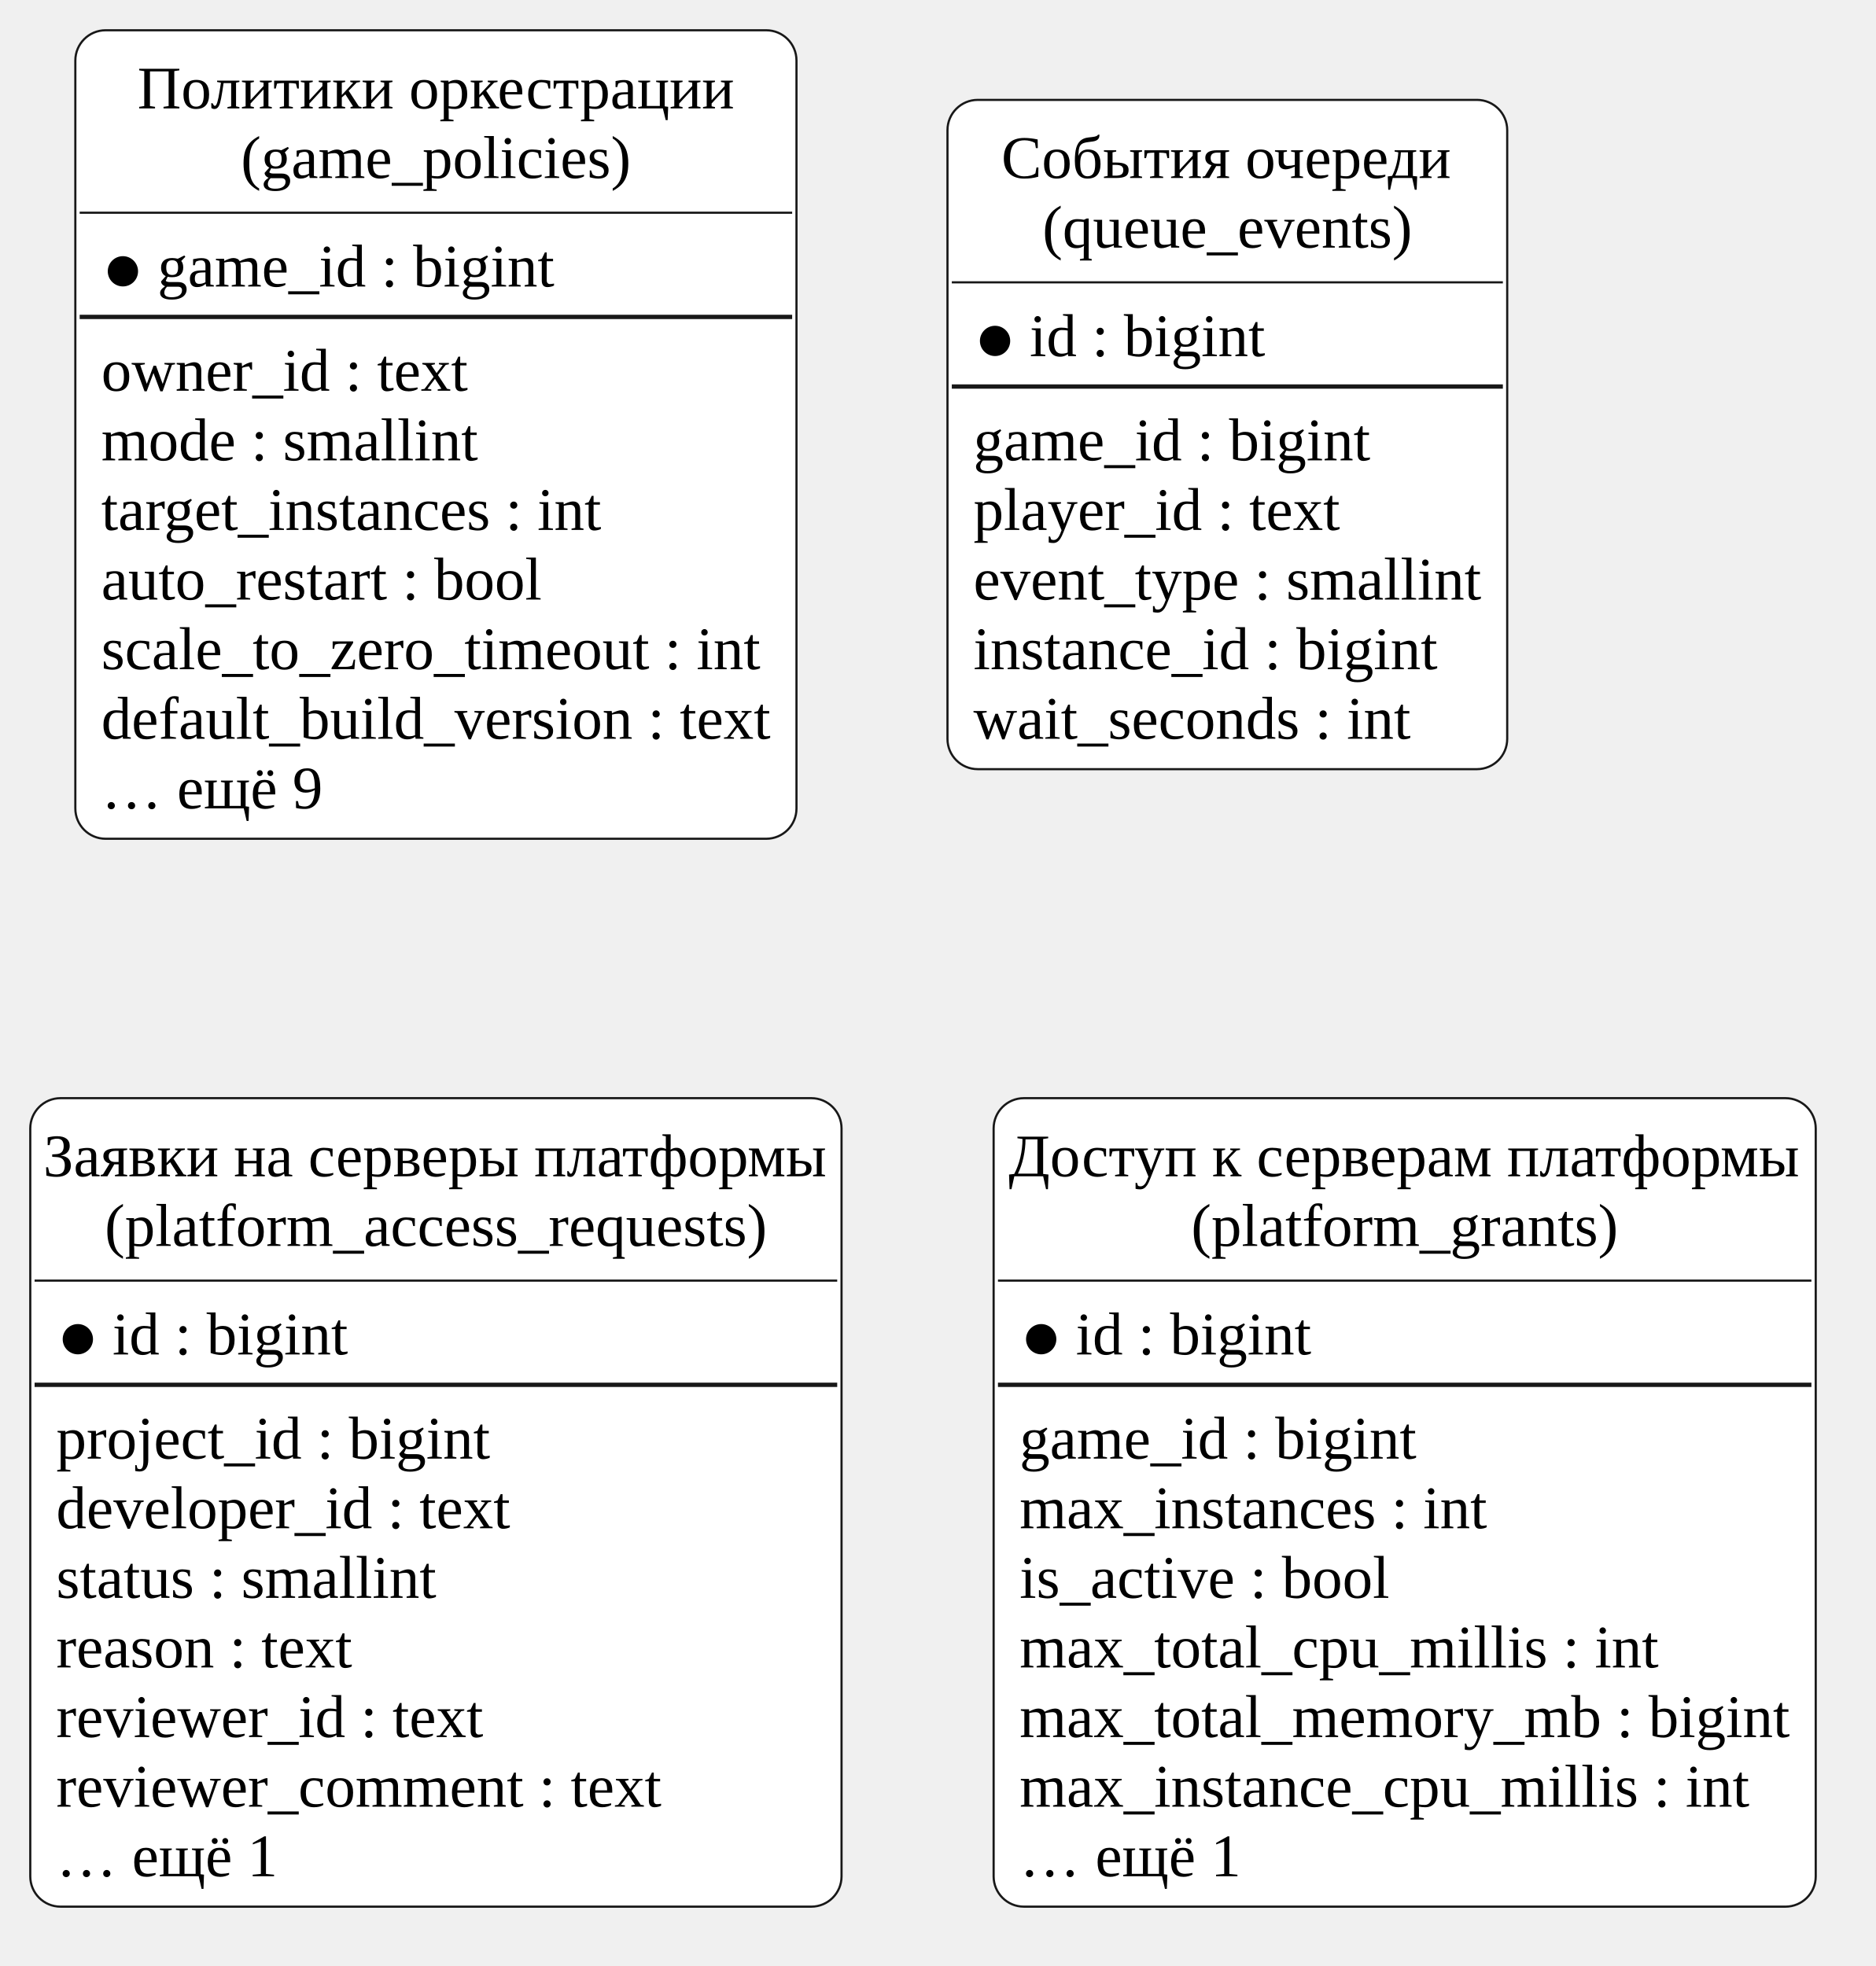
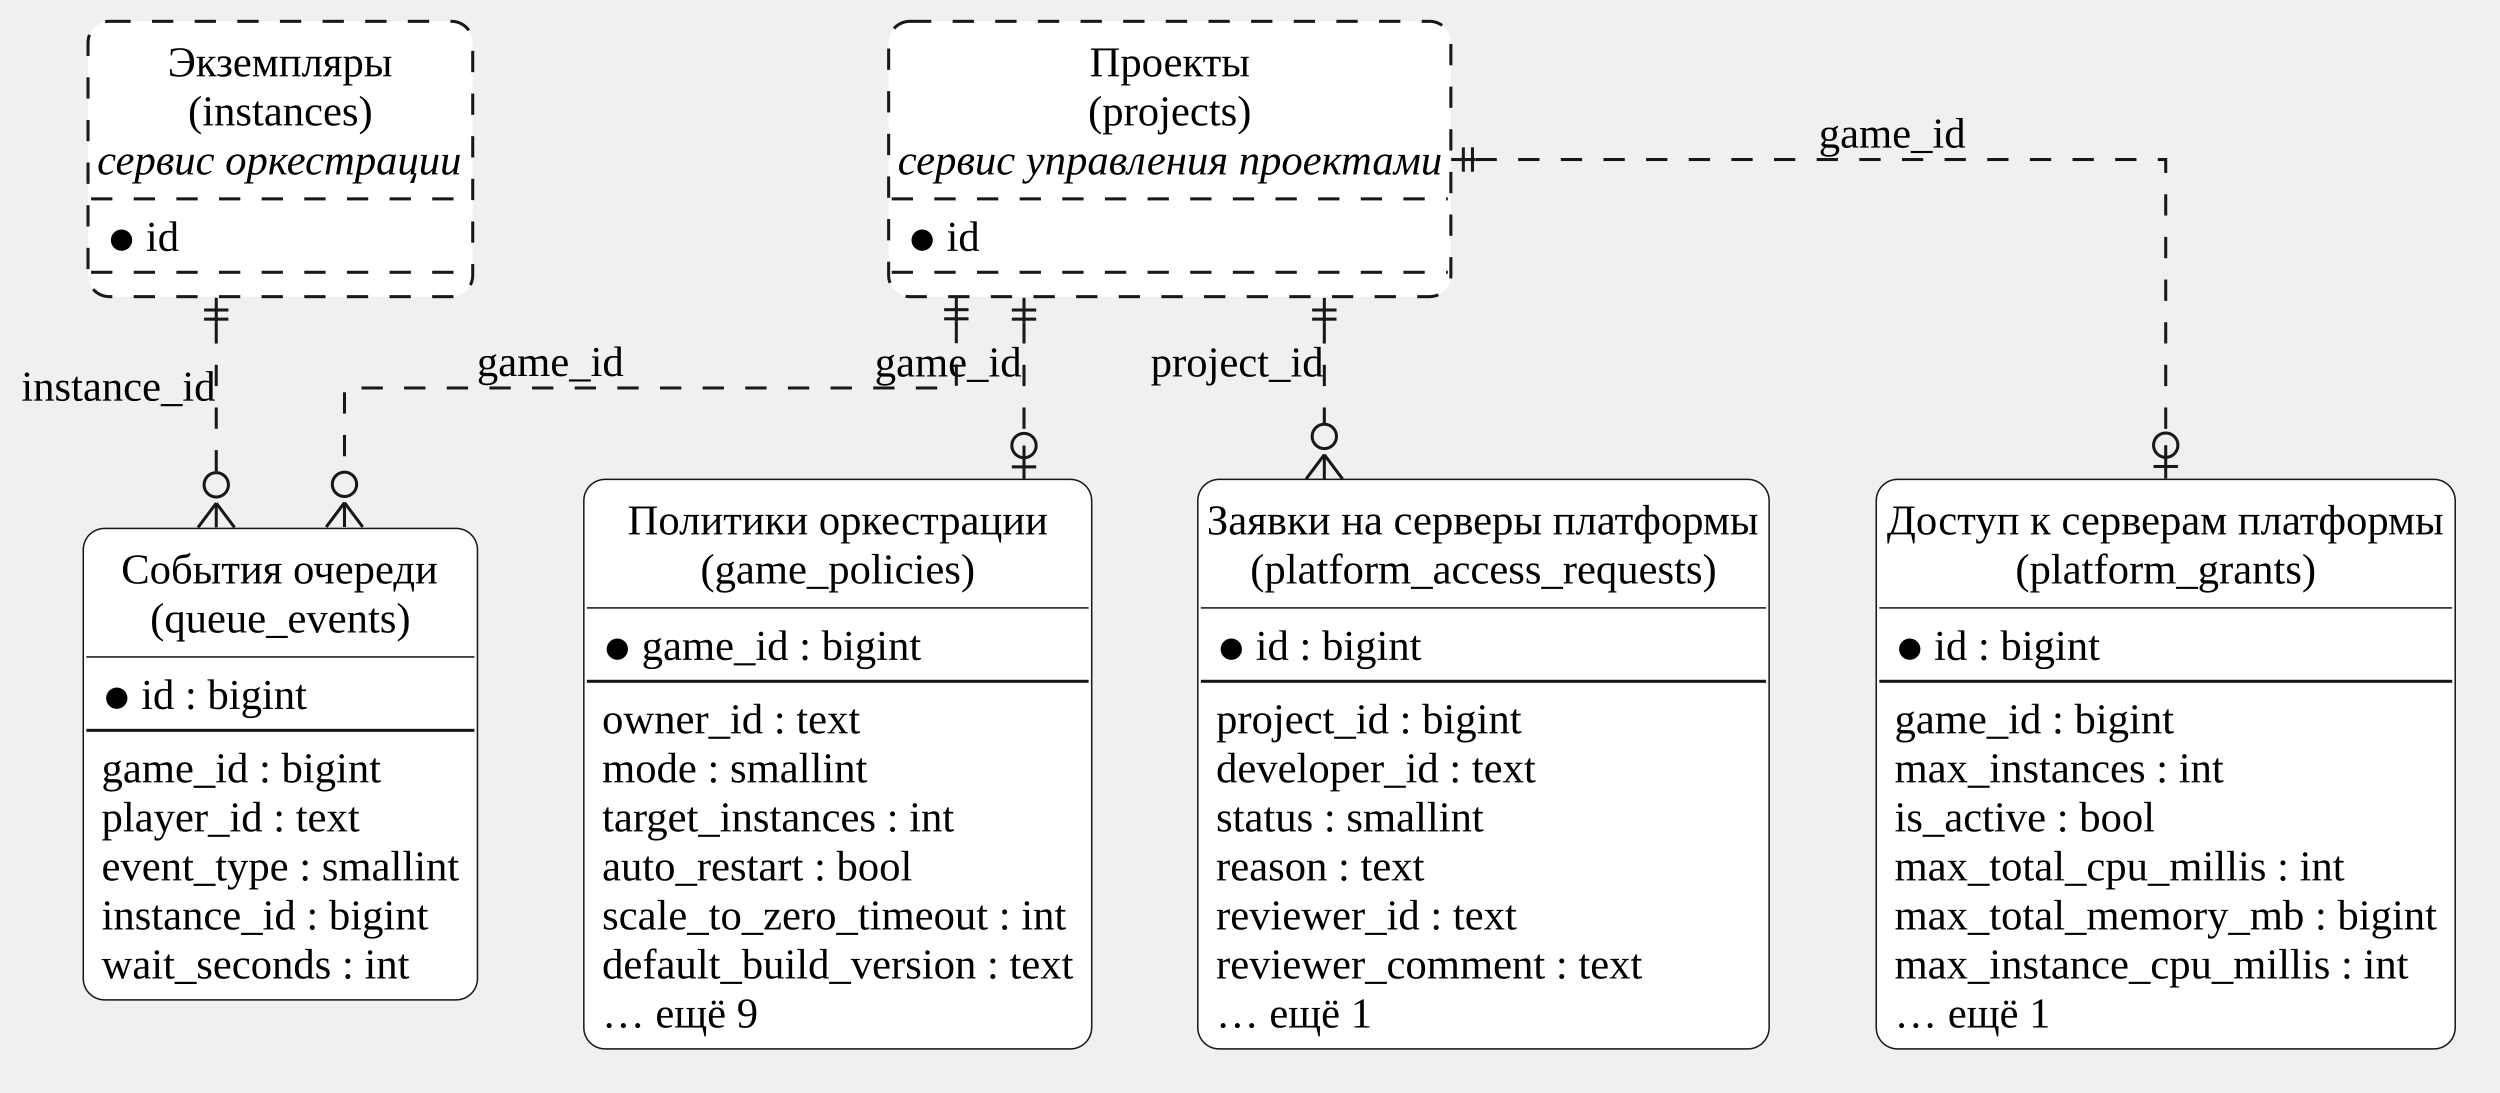
- <svg xmlns="http://www.w3.org/2000/svg" contentStyleType="text/css" data-diagram-type="CLASS" height="1042.708px" preserveAspectRatio="none" style="width:994px;height:1042px;background:#FFFFFF;" version="1.1" viewBox="0 0 994 1042" width="994.583px" zoomAndPan="magnify">
+ <svg xmlns="http://www.w3.org/2000/svg" version="1.1" data-diagram-type="CLASS" style="width:1881px;height:822px;background:#FFFFFF;" width="1881.458px" height="822.708px" viewBox="0 0 1881 822" zoomAndPan="magnify" preserveAspectRatio="none" contentStyleType="text/css">
  <defs />
-   <g>
-     <g class="entity" data-qualified-name="game_policies" data-source-line="5" id="ent0001">
-       <rect fill="#FFFFFF" height="428.51" rx="16.042" ry="16.042" style="stroke:#181818;stroke-width:1.146;" width="382.124" x="39.921" y="16.042" />
-       <text fill="#000000" font-family="'Times New Roman'" font-size="32.083" lengthAdjust="spacing" textLength="316.322" x="72.822" y="57.453">Политики оркестрации</text>
-       <text fill="#000000" font-family="'Times New Roman'" font-size="32.083" lengthAdjust="spacing" textLength="206.677" x="127.644" y="94.346">(game_policies)</text>
-       <line style="stroke:#181818;stroke-width:1.146;" x1="42.212" x2="419.753" y1="112.744" y2="112.744" />
+   <g font-family="sans-serif" lengthAdjust="spacing">
+     <g class="entity" data-qualified-name="game_policies" id="ent0001" data-source-line="5">
+       <rect x="439.267" y="360.685" width="382.124" height="428.51" fill="#FFF" style="stroke:#181818;stroke-width:1.146;" rx="16.042" ry="16.042" />
+       <text x="472.168" y="402.097" fill="#000" font-size="32.083" textLength="316.322" font-family="'Times New Roman'">Политики оркестрации</text>
+       <text x="526.99" y="438.989" fill="#000" font-size="32.083" textLength="206.677" font-family="'Times New Roman'">(game_policies)</text>
+       <line x1="441.558" y1="457.387" x2="819.099" y2="457.387" style="stroke:#181818;stroke-width:1.146;" />
      <g data-visibility-modifier="IE_MANDATORY">
-         <ellipse cx="65.129" cy="143.794" fill="#000000" rx="6.875" ry="6.875" style="stroke:#000000;stroke-width:2.292;" />
+         <ellipse cx="464.475" cy="488.438" rx="6.875" ry="6.875" fill="#000" style="stroke:#000;stroke-width:2.292;" />
      </g>
-       <text fill="#000000" font-family="'Times New Roman'" font-size="32.083" lengthAdjust="spacing" textLength="210.296" x="83.463" y="151.863">game_id : bigint</text>
-       <line style="stroke:#181818;stroke-width:2.292;" x1="42.212" x2="419.753" y1="167.97" y2="167.97" />
-       <text fill="#000000" font-family="'Times New Roman'" font-size="32.083" lengthAdjust="spacing" textLength="194.239" x="53.671" y="207.089">owner_id : text</text>
-       <text fill="#000000" font-family="'Times New Roman'" font-size="32.083" lengthAdjust="spacing" textLength="199.612" x="53.671" y="243.982">mode : smallint</text>
-       <text fill="#000000" font-family="'Times New Roman'" font-size="32.083" lengthAdjust="spacing" textLength="265.502" x="53.671" y="280.875">target_instances : int</text>
-       <text fill="#000000" font-family="'Times New Roman'" font-size="32.083" lengthAdjust="spacing" textLength="233.434" x="53.671" y="317.767">auto_restart : bool</text>
-       <text fill="#000000" font-family="'Times New Roman'" font-size="32.083" lengthAdjust="spacing" textLength="349.251" x="53.671" y="354.66">scale_to_zero_timeout : int</text>
-       <text fill="#000000" font-family="'Times New Roman'" font-size="32.083" lengthAdjust="spacing" textLength="354.624" x="53.671" y="391.553">default_build_version : text</text>
-       <text fill="#000000" font-family="'Times New Roman'" font-size="32.083" lengthAdjust="spacing" textLength="117.352" x="53.671" y="428.445">… ещё 9</text>
+       <text x="482.808" y="496.507" fill="#000" font-size="32.083" textLength="210.296" font-family="'Times New Roman'">game_id : bigint</text>
+       <line x1="441.558" y1="512.614" x2="819.099" y2="512.614" style="stroke:#181818;stroke-width:2.292;" />
+       <text x="453.017" y="551.733" fill="#000" font-size="32.083" textLength="194.239" font-family="'Times New Roman'">owner_id : text</text>
+       <text x="453.017" y="588.626" fill="#000" font-size="32.083" textLength="199.612" font-family="'Times New Roman'">mode : smallint</text>
+       <text x="453.017" y="625.518" fill="#000" font-size="32.083" textLength="265.502" font-family="'Times New Roman'">target_instances : int</text>
+       <text x="453.017" y="662.411" fill="#000" font-size="32.083" textLength="233.434" font-family="'Times New Roman'">auto_restart : bool</text>
+       <text x="453.017" y="699.304" fill="#000" font-size="32.083" textLength="349.251" font-family="'Times New Roman'">scale_to_zero_timeout : int</text>
+       <text x="453.017" y="736.196" fill="#000" font-size="32.083" textLength="354.624" font-family="'Times New Roman'">default_build_version : text</text>
+       <text x="453.017" y="773.089" fill="#000" font-size="32.083" textLength="117.352" font-family="'Times New Roman'">… ещё 9</text>
    </g>
-     <g class="entity" data-qualified-name="queue_events" data-source-line="16" id="ent0002">
-       <rect fill="#FFFFFF" height="354.725" rx="16.042" ry="16.042" style="stroke:#181818;stroke-width:1.146;" width="296.59" x="502.058" y="52.938" />
-       <text fill="#000000" font-family="'Times New Roman'" font-size="32.083" lengthAdjust="spacing" textLength="239.481" x="530.612" y="94.349">События очереди</text>
-       <text fill="#000000" font-family="'Times New Roman'" font-size="32.083" lengthAdjust="spacing" textLength="195.978" x="552.364" y="131.241">(queue_events)</text>
-       <line style="stroke:#181818;stroke-width:1.146;" x1="504.35" x2="796.356" y1="149.64" y2="149.64" />
+     <g class="entity" data-qualified-name="queue_events" id="ent0002" data-source-line="16">
+       <rect x="62.654" y="397.581" width="296.59" height="354.725" fill="#FFF" style="stroke:#181818;stroke-width:1.146;" rx="16.042" ry="16.042" />
+       <text x="91.208" y="438.992" fill="#000" font-size="32.083" textLength="239.481" font-family="'Times New Roman'">События очереди</text>
+       <text x="112.96" y="475.885" fill="#000" font-size="32.083" textLength="195.978" font-family="'Times New Roman'">(queue_events)</text>
+       <line x1="64.946" y1="494.283" x2="356.952" y2="494.283" style="stroke:#181818;stroke-width:1.146;" />
      <g data-visibility-modifier="IE_MANDATORY">
-         <ellipse cx="527.267" cy="180.69" fill="#000000" rx="6.875" ry="6.875" style="stroke:#000000;stroke-width:2.292;" />
+         <ellipse cx="87.863" cy="525.334" rx="6.875" ry="6.875" fill="#000" style="stroke:#000;stroke-width:2.292;" />
      </g>
-       <text fill="#000000" font-family="'Times New Roman'" font-size="32.083" lengthAdjust="spacing" textLength="124.777" x="545.6" y="188.759">id : bigint</text>
-       <line style="stroke:#181818;stroke-width:2.292;" x1="504.35" x2="796.356" y1="204.866" y2="204.866" />
-       <text fill="#000000" font-family="'Times New Roman'" font-size="32.083" lengthAdjust="spacing" textLength="210.296" x="515.808" y="243.985">game_id : bigint</text>
-       <text fill="#000000" font-family="'Times New Roman'" font-size="32.083" lengthAdjust="spacing" textLength="194.223" x="515.808" y="280.878">player_id : text</text>
-       <text fill="#000000" font-family="'Times New Roman'" font-size="32.083" lengthAdjust="spacing" textLength="269.09" x="515.808" y="317.771">event_type : smallint</text>
-       <text fill="#000000" font-family="'Times New Roman'" font-size="32.083" lengthAdjust="spacing" textLength="245.936" x="515.808" y="354.663">instance_id : bigint</text>
-       <text fill="#000000" font-family="'Times New Roman'" font-size="32.083" lengthAdjust="spacing" textLength="231.68" x="515.808" y="391.556">wait_seconds : int</text>
+       <text x="106.196" y="533.403" fill="#000" font-size="32.083" textLength="124.777" font-family="'Times New Roman'">id : bigint</text>
+       <line x1="64.946" y1="549.509" x2="356.952" y2="549.509" style="stroke:#181818;stroke-width:2.292;" />
+       <text x="76.404" y="588.629" fill="#000" font-size="32.083" textLength="210.296" font-family="'Times New Roman'">game_id : bigint</text>
+       <text x="76.404" y="625.522" fill="#000" font-size="32.083" textLength="194.223" font-family="'Times New Roman'">player_id : text</text>
+       <text x="76.404" y="662.414" fill="#000" font-size="32.083" textLength="269.09" font-family="'Times New Roman'">event_type : smallint</text>
+       <text x="76.404" y="699.307" fill="#000" font-size="32.083" textLength="245.936" font-family="'Times New Roman'">instance_id : bigint</text>
+       <text x="76.404" y="736.2" fill="#000" font-size="32.083" textLength="231.68" font-family="'Times New Roman'">wait_seconds : int</text>
    </g>
-     <g class="entity" data-qualified-name="platform_access_requests" data-source-line="25" id="ent0003">
-       <rect fill="#FFFFFF" height="428.51" rx="16.042" ry="16.042" style="stroke:#181818;stroke-width:1.146;" width="429.878" x="16.042" y="582.038" />
-       <text fill="#000000" font-family="'Times New Roman'" font-size="32.083" lengthAdjust="spacing" textLength="416.128" x="22.917" y="623.449">Заявки на серверы платформы</text>
-       <text fill="#000000" font-family="'Times New Roman'" font-size="32.083" lengthAdjust="spacing" textLength="350.99" x="55.486" y="660.341">(platform_access_requests)</text>
-       <line style="stroke:#181818;stroke-width:1.146;" x1="18.333" x2="443.628" y1="678.74" y2="678.74" />
+     <g class="entity" data-qualified-name="platform_access_requests" id="ent0003" data-source-line="25">
+       <rect x="901.221" y="360.685" width="429.878" height="428.51" fill="#FFF" style="stroke:#181818;stroke-width:1.146;" rx="16.042" ry="16.042" />
+       <text x="908.096" y="402.097" fill="#000" font-size="32.083" textLength="416.128" font-family="'Times New Roman'">Заявки на серверы платформы</text>
+       <text x="940.665" y="438.989" fill="#000" font-size="32.083" textLength="350.99" font-family="'Times New Roman'">(platform_access_requests)</text>
+       <line x1="903.512" y1="457.387" x2="1328.807" y2="457.387" style="stroke:#181818;stroke-width:1.146;" />
      <g data-visibility-modifier="IE_MANDATORY">
-         <ellipse cx="41.25" cy="709.79" fill="#000000" rx="6.875" ry="6.875" style="stroke:#000000;stroke-width:2.292;" />
+         <ellipse cx="926.429" cy="488.438" rx="6.875" ry="6.875" fill="#000" style="stroke:#000;stroke-width:2.292;" />
      </g>
-       <text fill="#000000" font-family="'Times New Roman'" font-size="32.083" lengthAdjust="spacing" textLength="124.777" x="59.583" y="717.859">id : bigint</text>
-       <line style="stroke:#181818;stroke-width:2.292;" x1="18.333" x2="443.628" y1="733.966" y2="733.966" />
-       <text fill="#000000" font-family="'Times New Roman'" font-size="32.083" lengthAdjust="spacing" textLength="229.894" x="29.792" y="773.085">project_id : bigint</text>
-       <text fill="#000000" font-family="'Times New Roman'" font-size="32.083" lengthAdjust="spacing" textLength="240.547" x="29.792" y="809.978">developer_id : text</text>
-       <text fill="#000000" font-family="'Times New Roman'" font-size="32.083" lengthAdjust="spacing" textLength="201.414" x="29.792" y="846.87">status : smallint</text>
-       <text fill="#000000" font-family="'Times New Roman'" font-size="32.083" lengthAdjust="spacing" textLength="156.798" x="29.792" y="883.763">reason : text</text>
-       <text fill="#000000" font-family="'Times New Roman'" font-size="32.083" lengthAdjust="spacing" textLength="226.275" x="29.792" y="920.656">reviewer_id : text</text>
-       <text fill="#000000" font-family="'Times New Roman'" font-size="32.083" lengthAdjust="spacing" textLength="320.708" x="29.792" y="957.549">reviewer_comment : text</text>
-       <text fill="#000000" font-family="'Times New Roman'" font-size="32.083" lengthAdjust="spacing" textLength="117.352" x="29.792" y="994.441">… ещё 1</text>
+       <text x="944.762" y="496.507" fill="#000" font-size="32.083" textLength="124.777" font-family="'Times New Roman'">id : bigint</text>
+       <line x1="903.512" y1="512.614" x2="1328.807" y2="512.614" style="stroke:#181818;stroke-width:2.292;" />
+       <text x="914.971" y="551.733" fill="#000" font-size="32.083" textLength="229.894" font-family="'Times New Roman'">project_id : bigint</text>
+       <text x="914.971" y="588.626" fill="#000" font-size="32.083" textLength="240.547" font-family="'Times New Roman'">developer_id : text</text>
+       <text x="914.971" y="625.518" fill="#000" font-size="32.083" textLength="201.414" font-family="'Times New Roman'">status : smallint</text>
+       <text x="914.971" y="662.411" fill="#000" font-size="32.083" textLength="156.798" font-family="'Times New Roman'">reason : text</text>
+       <text x="914.971" y="699.304" fill="#000" font-size="32.083" textLength="226.275" font-family="'Times New Roman'">reviewer_id : text</text>
+       <text x="914.971" y="736.196" fill="#000" font-size="32.083" textLength="320.708" font-family="'Times New Roman'">reviewer_comment : text</text>
+       <text x="914.971" y="773.089" fill="#000" font-size="32.083" textLength="117.352" font-family="'Times New Roman'">… ещё 1</text>
    </g>
-     <g class="entity" data-qualified-name="platform_grants" data-source-line="36" id="ent0004">
-       <rect fill="#FFFFFF" height="428.51" rx="16.042" ry="16.042" style="stroke:#181818;stroke-width:1.146;" width="435.623" x="526.51" y="582.038" />
-       <text fill="#000000" font-family="'Times New Roman'" font-size="32.083" lengthAdjust="spacing" textLength="419.715" x="534.464" y="623.449">Доступ к серверам платформы</text>
-       <text fill="#000000" font-family="'Times New Roman'" font-size="32.083" lengthAdjust="spacing" textLength="226.291" x="631.176" y="660.341">(platform_grants)</text>
-       <line style="stroke:#181818;stroke-width:1.146;" x1="528.802" x2="959.841" y1="678.74" y2="678.74" />
+     <g class="entity" data-qualified-name="platform_grants" id="ent0004" data-source-line="36">
+       <rect x="1411.69" y="360.685" width="435.623" height="428.51" fill="#FFF" style="stroke:#181818;stroke-width:1.146;" rx="16.042" ry="16.042" />
+       <text x="1419.643" y="402.097" fill="#000" font-size="32.083" textLength="419.715" font-family="'Times New Roman'">Доступ к серверам платформы</text>
+       <text x="1516.355" y="438.989" fill="#000" font-size="32.083" textLength="226.291" font-family="'Times New Roman'">(platform_grants)</text>
+       <line x1="1413.981" y1="457.387" x2="1845.02" y2="457.387" style="stroke:#181818;stroke-width:1.146;" />
      <g data-visibility-modifier="IE_MANDATORY">
-         <ellipse cx="551.719" cy="709.79" fill="#000000" rx="6.875" ry="6.875" style="stroke:#000000;stroke-width:2.292;" />
+         <ellipse cx="1436.898" cy="488.438" rx="6.875" ry="6.875" fill="#000" style="stroke:#000;stroke-width:2.292;" />
      </g>
-       <text fill="#000000" font-family="'Times New Roman'" font-size="32.083" lengthAdjust="spacing" textLength="124.777" x="570.052" y="717.859">id : bigint</text>
-       <line style="stroke:#181818;stroke-width:2.292;" x1="528.802" x2="959.841" y1="733.966" y2="733.966" />
-       <text fill="#000000" font-family="'Times New Roman'" font-size="32.083" lengthAdjust="spacing" textLength="210.296" x="540.26" y="773.085">game_id : bigint</text>
-       <text fill="#000000" font-family="'Times New Roman'" font-size="32.083" lengthAdjust="spacing" textLength="247.706" x="540.26" y="809.978">max_instances : int</text>
-       <text fill="#000000" font-family="'Times New Roman'" font-size="32.083" lengthAdjust="spacing" textLength="196.025" x="540.26" y="846.87">is_active : bool</text>
-       <text fill="#000000" font-family="'Times New Roman'" font-size="32.083" lengthAdjust="spacing" textLength="338.63" x="540.26" y="883.763">max_total_cpu_millis : int</text>
-       <text fill="#000000" font-family="'Times New Roman'" font-size="32.083" lengthAdjust="spacing" textLength="408.123" x="540.26" y="920.656">max_total_memory_mb : bigint</text>
-       <text fill="#000000" font-family="'Times New Roman'" font-size="32.083" lengthAdjust="spacing" textLength="386.723" x="540.26" y="957.549">max_instance_cpu_millis : int</text>
-       <text fill="#000000" font-family="'Times New Roman'" font-size="32.083" lengthAdjust="spacing" textLength="117.352" x="540.26" y="994.441">… ещё 1</text>
+       <text x="1455.231" y="496.507" fill="#000" font-size="32.083" textLength="124.777" font-family="'Times New Roman'">id : bigint</text>
+       <line x1="1413.981" y1="512.614" x2="1845.02" y2="512.614" style="stroke:#181818;stroke-width:2.292;" />
+       <text x="1425.44" y="551.733" fill="#000" font-size="32.083" textLength="210.296" font-family="'Times New Roman'">game_id : bigint</text>
+       <text x="1425.44" y="588.626" fill="#000" font-size="32.083" textLength="247.706" font-family="'Times New Roman'">max_instances : int</text>
+       <text x="1425.44" y="625.518" fill="#000" font-size="32.083" textLength="196.025" font-family="'Times New Roman'">is_active : bool</text>
+       <text x="1425.44" y="662.411" fill="#000" font-size="32.083" textLength="338.63" font-family="'Times New Roman'">max_total_cpu_millis : int</text>
+       <text x="1425.44" y="699.304" fill="#000" font-size="32.083" textLength="408.123" font-family="'Times New Roman'">max_total_memory_mb : bigint</text>
+       <text x="1425.44" y="736.196" fill="#000" font-size="32.083" textLength="386.723" font-family="'Times New Roman'">max_instance_cpu_millis : int</text>
+       <text x="1425.44" y="773.089" fill="#000" font-size="32.083" textLength="117.352" font-family="'Times New Roman'">… ещё 1</text>
+     </g>
+     <g class="entity" data-qualified-name="instances" id="ent0005" data-source-line="47">
+       <rect x="66.229" y="16.042" width="289.45" height="207.154" fill="#FFF" style="stroke:#181818;stroke-width:2.292;stroke-dasharray:16.042,16.042;" rx="16.042" ry="16.042" />
+       <text x="126.195" y="57.453" fill="#000" font-size="32.083" textLength="169.518" font-family="'Times New Roman'">Экземпляры</text>
+       <text x="141.469" y="94.345" fill="#000" font-size="32.083" textLength="138.97" font-family="'Times New Roman'">(instances)</text>
+       <text x="73.104" y="131.238" fill="#000" font-size="32.083" textLength="275.7" font-style="italic" font-family="'Times New Roman'">сервис оркестрации</text>
+       <line x1="68.521" y1="149.636" x2="353.388" y2="149.636" style="stroke:#181818;stroke-width:2.292;stroke-dasharray:16.042,16.042;" />
+       <g data-visibility-modifier="IE_MANDATORY">
+         <ellipse cx="91.437" cy="180.687" rx="6.875" ry="6.875" fill="#000" style="stroke:#000;stroke-width:2.292;" />
+       </g>
+       <text x="109.771" y="188.756" fill="#000" font-size="32.083" textLength="24.955" font-family="'Times New Roman'">id</text>
+       <line x1="68.521" y1="204.862" x2="353.388" y2="204.862" style="stroke:#181818;stroke-width:2.292;stroke-dasharray:16.042,16.042;" />
+     </g>
+     <g class="entity" data-qualified-name="projects" id="ent0006" data-source-line="50">
+       <rect x="668.617" y="16.042" width="423.016" height="207.154" fill="#FFF" style="stroke:#181818;stroke-width:2.292;stroke-dasharray:16.042,16.042;" rx="16.042" ry="16.042" />
+       <text x="819.796" y="57.453" fill="#000" font-size="32.083" textLength="120.657" font-family="'Times New Roman'">Проекты</text>
+       <text x="818.66" y="94.345" fill="#000" font-size="32.083" textLength="122.929" font-family="'Times New Roman'">(projects)</text>
+       <text x="675.492" y="131.238" fill="#000" font-size="32.083" textLength="409.266" font-style="italic" font-family="'Times New Roman'">сервис управления проектами</text>
+       <line x1="670.908" y1="149.636" x2="1089.341" y2="149.636" style="stroke:#181818;stroke-width:2.292;stroke-dasharray:16.042,16.042;" />
+       <g data-visibility-modifier="IE_MANDATORY">
+         <ellipse cx="693.825" cy="180.687" rx="6.875" ry="6.875" fill="#000" style="stroke:#000;stroke-width:2.292;" />
+       </g>
+       <text x="712.158" y="188.756" fill="#000" font-size="32.083" textLength="24.955" font-family="'Times New Roman'">id</text>
+       <line x1="670.908" y1="204.862" x2="1089.341" y2="204.862" style="stroke:#181818;stroke-width:2.292;stroke-dasharray:16.042,16.042;" />
+     </g>
+     <g class="link" data-entity-1="ent0006" data-entity-2="ent0001" id="lnk7" data-source-line="53" data-link-type="association">
+       <path d="M770.458,242.413 C770.458,283.112 770.458,278.621 770.458,326.058" style="stroke:#181818;stroke-width:2.292;stroke-dasharray:16.042,16.042;" fill="none" id="projects-game_policies" codeLine="53" />
+       <line x1="761.292" y1="233.246" x2="779.625" y2="233.246" style="stroke:#181818;stroke-width:2.292;" />
+       <line x1="761.292" y1="240.121" x2="779.625" y2="240.121" style="stroke:#181818;stroke-width:2.292;" />
+       <line x1="770.458" y1="242.413" x2="770.458" y2="224.079" style="stroke:#181818;stroke-width:2.292;" />
+       <line x1="770.458" y1="335.225" x2="770.458" y2="360.433" style="stroke:#181818;stroke-width:2.292;" />
+       <ellipse cx="770.458" cy="335.225" rx="9.167" ry="9.167" fill="none" style="stroke:#181818;stroke-width:2.292;" />
+       <line x1="779.625" y1="351.267" x2="761.292" y2="351.267" style="stroke:#181818;stroke-width:2.292;" />
+       <text x="658.167" y="283.251" fill="#000" font-size="32.083" textLength="110.474" font-family="'Times New Roman'">game_id</text>
+     </g>
+     <g class="link" data-entity-1="ent0006" data-entity-2="ent0002" id="lnk8" data-source-line="54" data-link-type="crowfoot">
+       <path d="M719.538,242.16 C719.538,278.438 719.538,291.912 719.538,291.912 C719.538,291.912 259.187,291.912 259.187,291.912 C259.187,291.912 259.187,298.742 259.187,355.254" style="stroke:#181818;stroke-width:2.292;stroke-dasharray:16.042,16.042;" fill="none" id="projects-queue_events" codeLine="54" />
+       <line x1="710.371" y1="232.994" x2="728.704" y2="232.994" style="stroke:#181818;stroke-width:2.292;" />
+       <line x1="710.371" y1="239.869" x2="728.704" y2="239.869" style="stroke:#181818;stroke-width:2.292;" />
+       <line x1="719.538" y1="242.16" x2="719.538" y2="223.827" style="stroke:#181818;stroke-width:2.292;" />
+       <line x1="259.187" y1="378.171" x2="272.937" y2="396.504" style="stroke:#181818;stroke-width:2.292;" />
+       <line x1="259.187" y1="378.171" x2="245.437" y2="396.504" style="stroke:#181818;stroke-width:2.292;" />
+       <line x1="259.187" y1="378.171" x2="259.187" y2="396.504" style="stroke:#181818;stroke-width:2.292;" />
+       <ellipse cx="259.187" cy="364.421" rx="9.167" ry="9.167" fill="none" style="stroke:#181818;stroke-width:2.292;" />
+       <text x="358.829" y="282.907" fill="#000" font-size="32.083" textLength="110.474" font-family="'Times New Roman'">game_id</text>
+     </g>
+     <g class="link" data-entity-1="ent0005" data-entity-2="ent0002" id="lnk9" data-source-line="55" data-link-type="crowfoot">
+       <path d="M162.708,242.413 C162.708,293.608 162.708,297.115 162.708,355.621" style="stroke:#181818;stroke-width:2.292;stroke-dasharray:16.042,16.042;" fill="none" id="instances-queue_events" codeLine="55" />
+       <line x1="153.542" y1="233.246" x2="171.875" y2="233.246" style="stroke:#181818;stroke-width:2.292;" />
+       <line x1="153.542" y1="240.121" x2="171.875" y2="240.121" style="stroke:#181818;stroke-width:2.292;" />
+       <line x1="162.708" y1="242.413" x2="162.708" y2="224.079" style="stroke:#181818;stroke-width:2.292;" />
+       <line x1="162.708" y1="378.537" x2="176.458" y2="396.871" style="stroke:#181818;stroke-width:2.292;" />
+       <line x1="162.708" y1="378.537" x2="148.958" y2="396.871" style="stroke:#181818;stroke-width:2.292;" />
+       <line x1="162.708" y1="378.537" x2="162.708" y2="396.871" style="stroke:#181818;stroke-width:2.292;" />
+       <ellipse cx="162.708" cy="364.787" rx="9.167" ry="9.167" fill="none" style="stroke:#181818;stroke-width:2.292;" />
+       <text x="16.042" y="301.469" fill="#000" font-size="32.083" textLength="146.114" font-family="'Times New Roman'">instance_id</text>
+     </g>
+     <g class="link" data-entity-1="ent0006" data-entity-2="ent0003" id="lnk10" data-source-line="56" data-link-type="crowfoot">
+       <path d="M996.417,242.413 C996.417,283.112 996.417,271.746 996.417,319.183" style="stroke:#181818;stroke-width:2.292;stroke-dasharray:16.042,16.042;" fill="none" id="projects-platform_access_requests" codeLine="56" />
+       <line x1="987.25" y1="233.246" x2="1005.583" y2="233.246" style="stroke:#181818;stroke-width:2.292;" />
+       <line x1="987.25" y1="240.121" x2="1005.583" y2="240.121" style="stroke:#181818;stroke-width:2.292;" />
+       <line x1="996.417" y1="242.413" x2="996.417" y2="224.079" style="stroke:#181818;stroke-width:2.292;" />
+       <line x1="996.417" y1="342.1" x2="1010.167" y2="360.433" style="stroke:#181818;stroke-width:2.292;" />
+       <line x1="996.417" y1="342.1" x2="982.667" y2="360.433" style="stroke:#181818;stroke-width:2.292;" />
+       <line x1="996.417" y1="342.1" x2="996.417" y2="360.433" style="stroke:#181818;stroke-width:2.292;" />
+       <ellipse cx="996.417" cy="328.35" rx="9.167" ry="9.167" fill="none" style="stroke:#181818;stroke-width:2.292;" />
+       <text x="865.792" y="283.251" fill="#000" font-size="32.083" textLength="130.072" font-family="'Times New Roman'">project_id</text>
+     </g>
+     <g class="link" data-entity-1="ent0006" data-entity-2="ent0004" id="lnk11" data-source-line="57" data-link-type="association">
+       <path d="M1110.175,120.037 C1331.779,120.037 1629.49,120.037 1629.49,120.037 C1629.49,120.037 1629.49,207.992 1629.49,325.783" style="stroke:#181818;stroke-width:2.292;stroke-dasharray:16.042,16.042;" fill="none" id="projects-platform_grants" codeLine="57" />
+       <line x1="1101.008" y1="129.204" x2="1101.008" y2="110.871" style="stroke:#181818;stroke-width:2.292;" />
+       <line x1="1107.883" y1="129.204" x2="1107.883" y2="110.871" style="stroke:#181818;stroke-width:2.292;" />
+       <line x1="1110.175" y1="120.037" x2="1091.842" y2="120.037" style="stroke:#181818;stroke-width:2.292;" />
+       <line x1="1629.49" y1="334.95" x2="1629.49" y2="360.158" style="stroke:#181818;stroke-width:2.292;" />
+       <ellipse cx="1629.49" cy="334.95" rx="9.167" ry="9.167" fill="none" style="stroke:#181818;stroke-width:2.292;" />
+       <line x1="1638.656" y1="350.992" x2="1620.323" y2="350.992" style="stroke:#181818;stroke-width:2.292;" />
+       <text x="1368.446" y="111.032" fill="#000" font-size="32.083" textLength="110.474" font-family="'Times New Roman'">game_id</text>
    </g>
  </g>
</svg>
